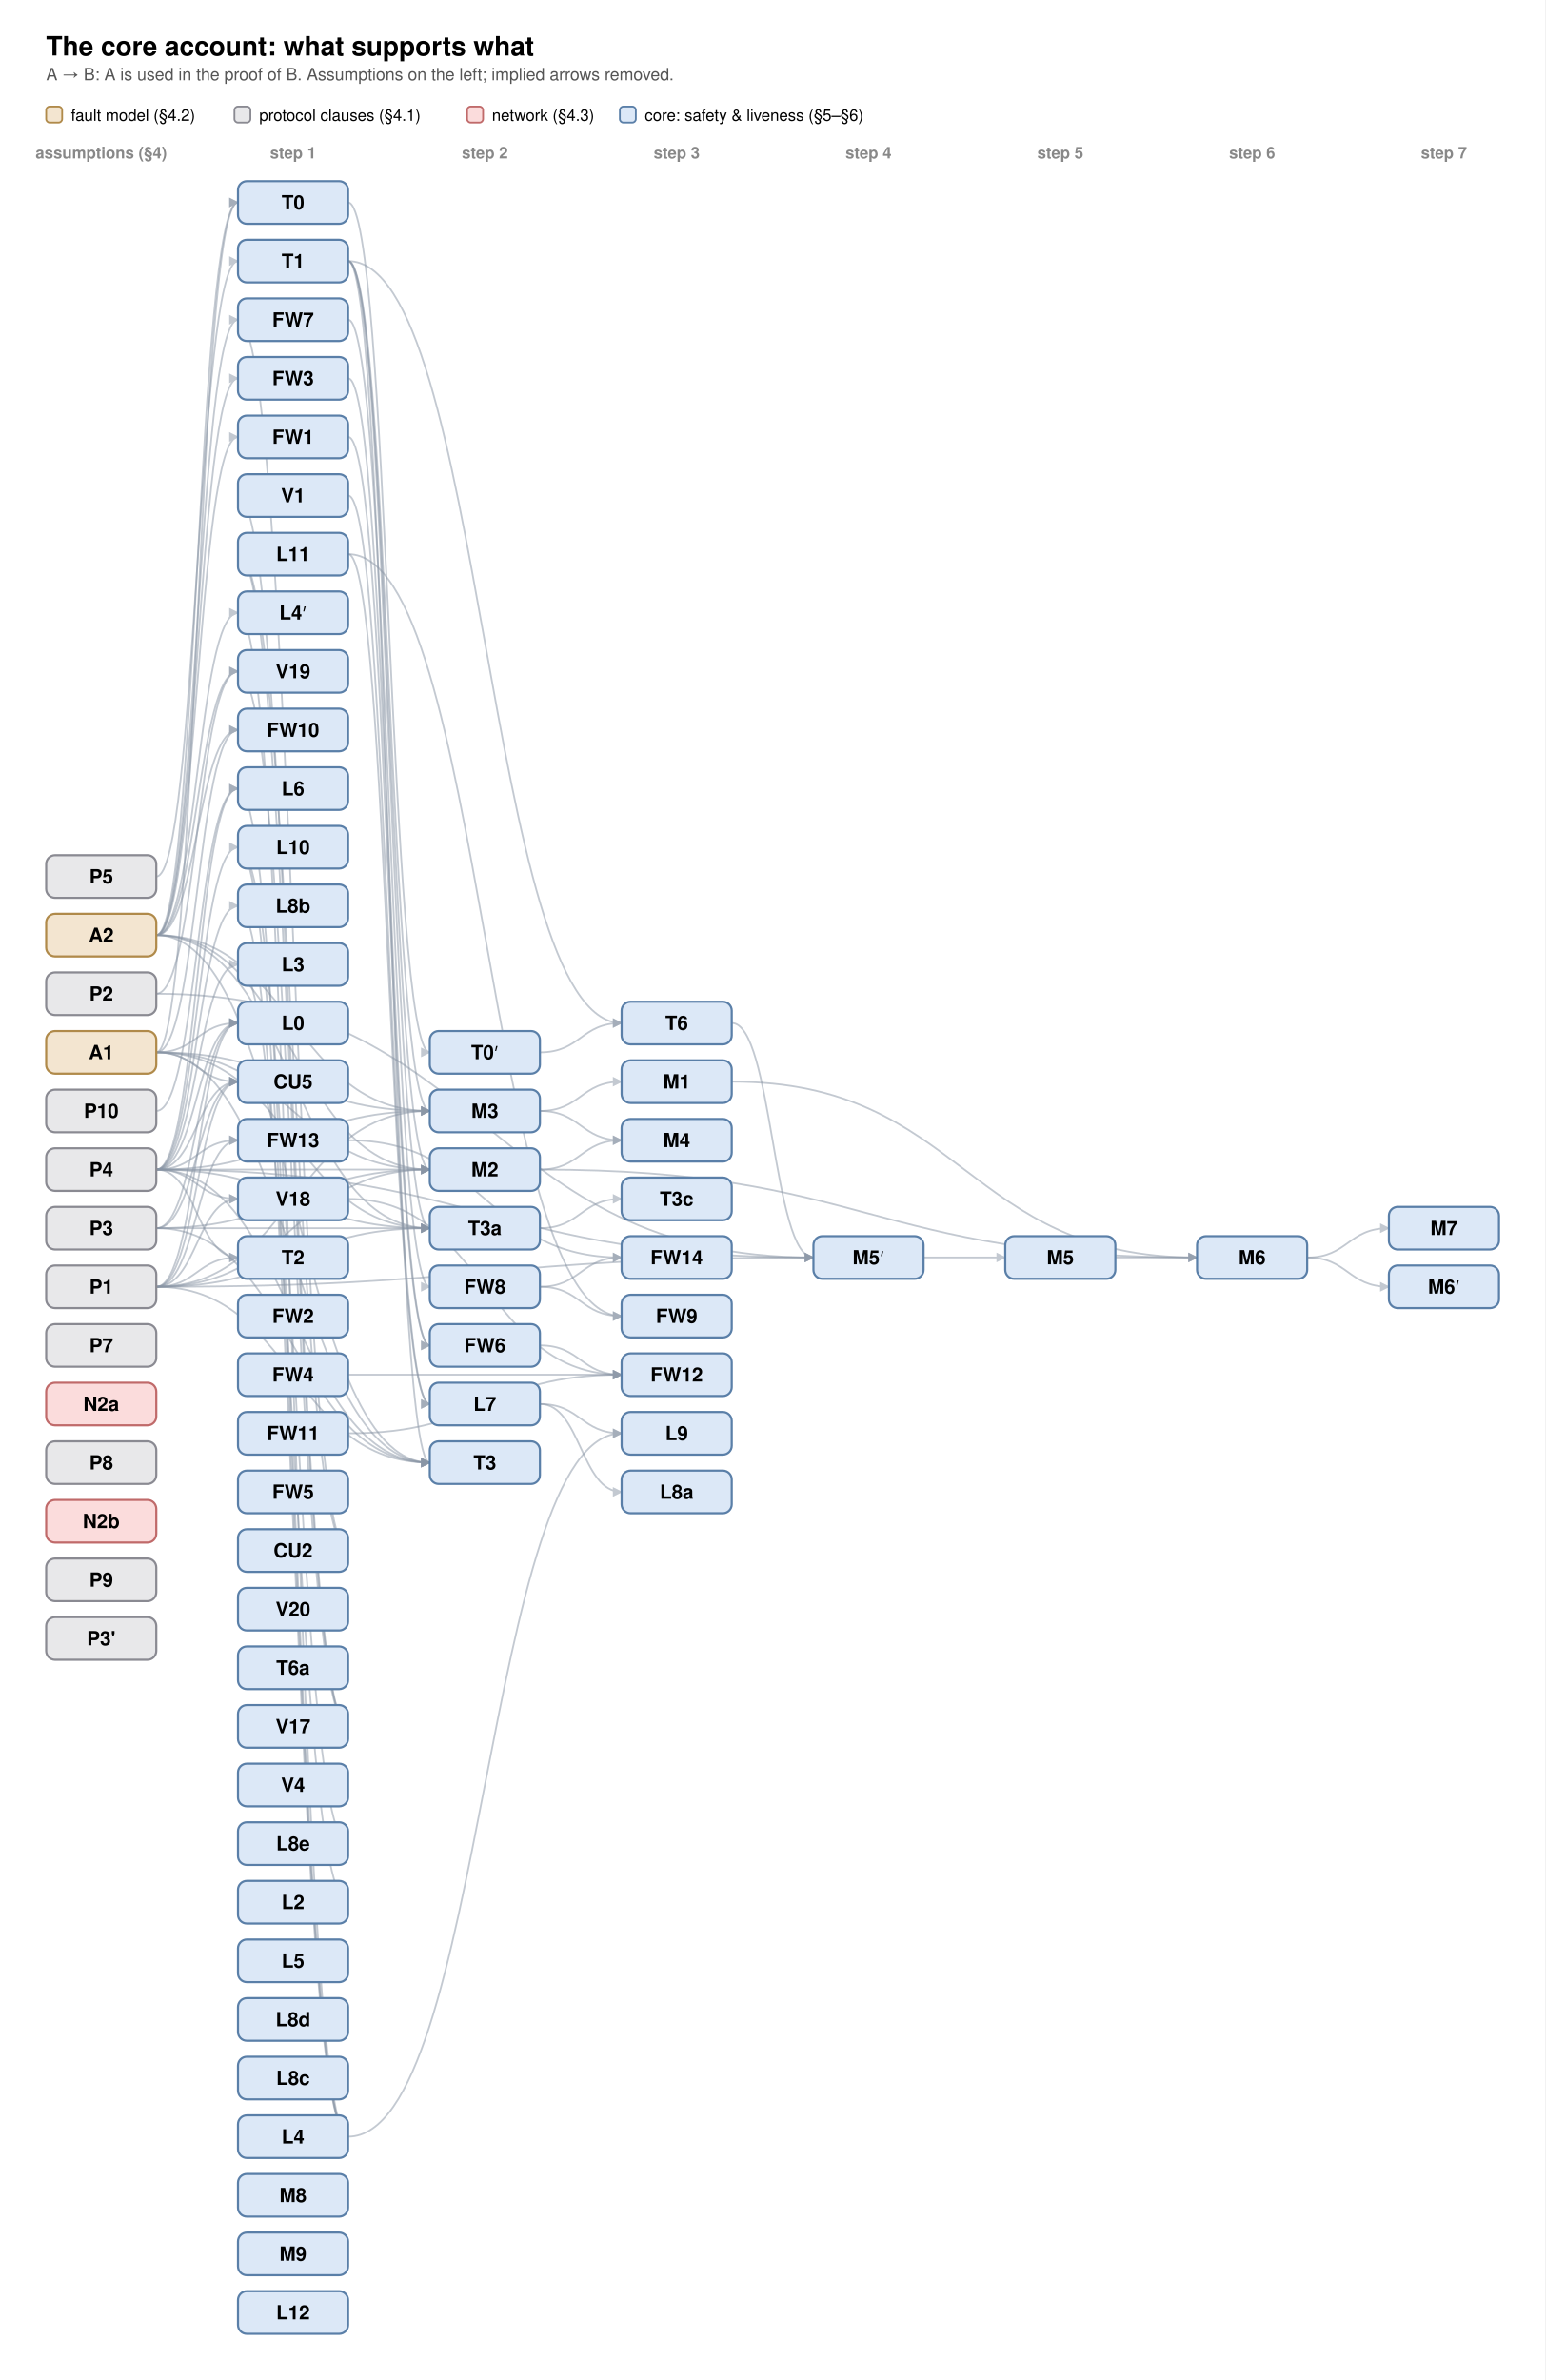
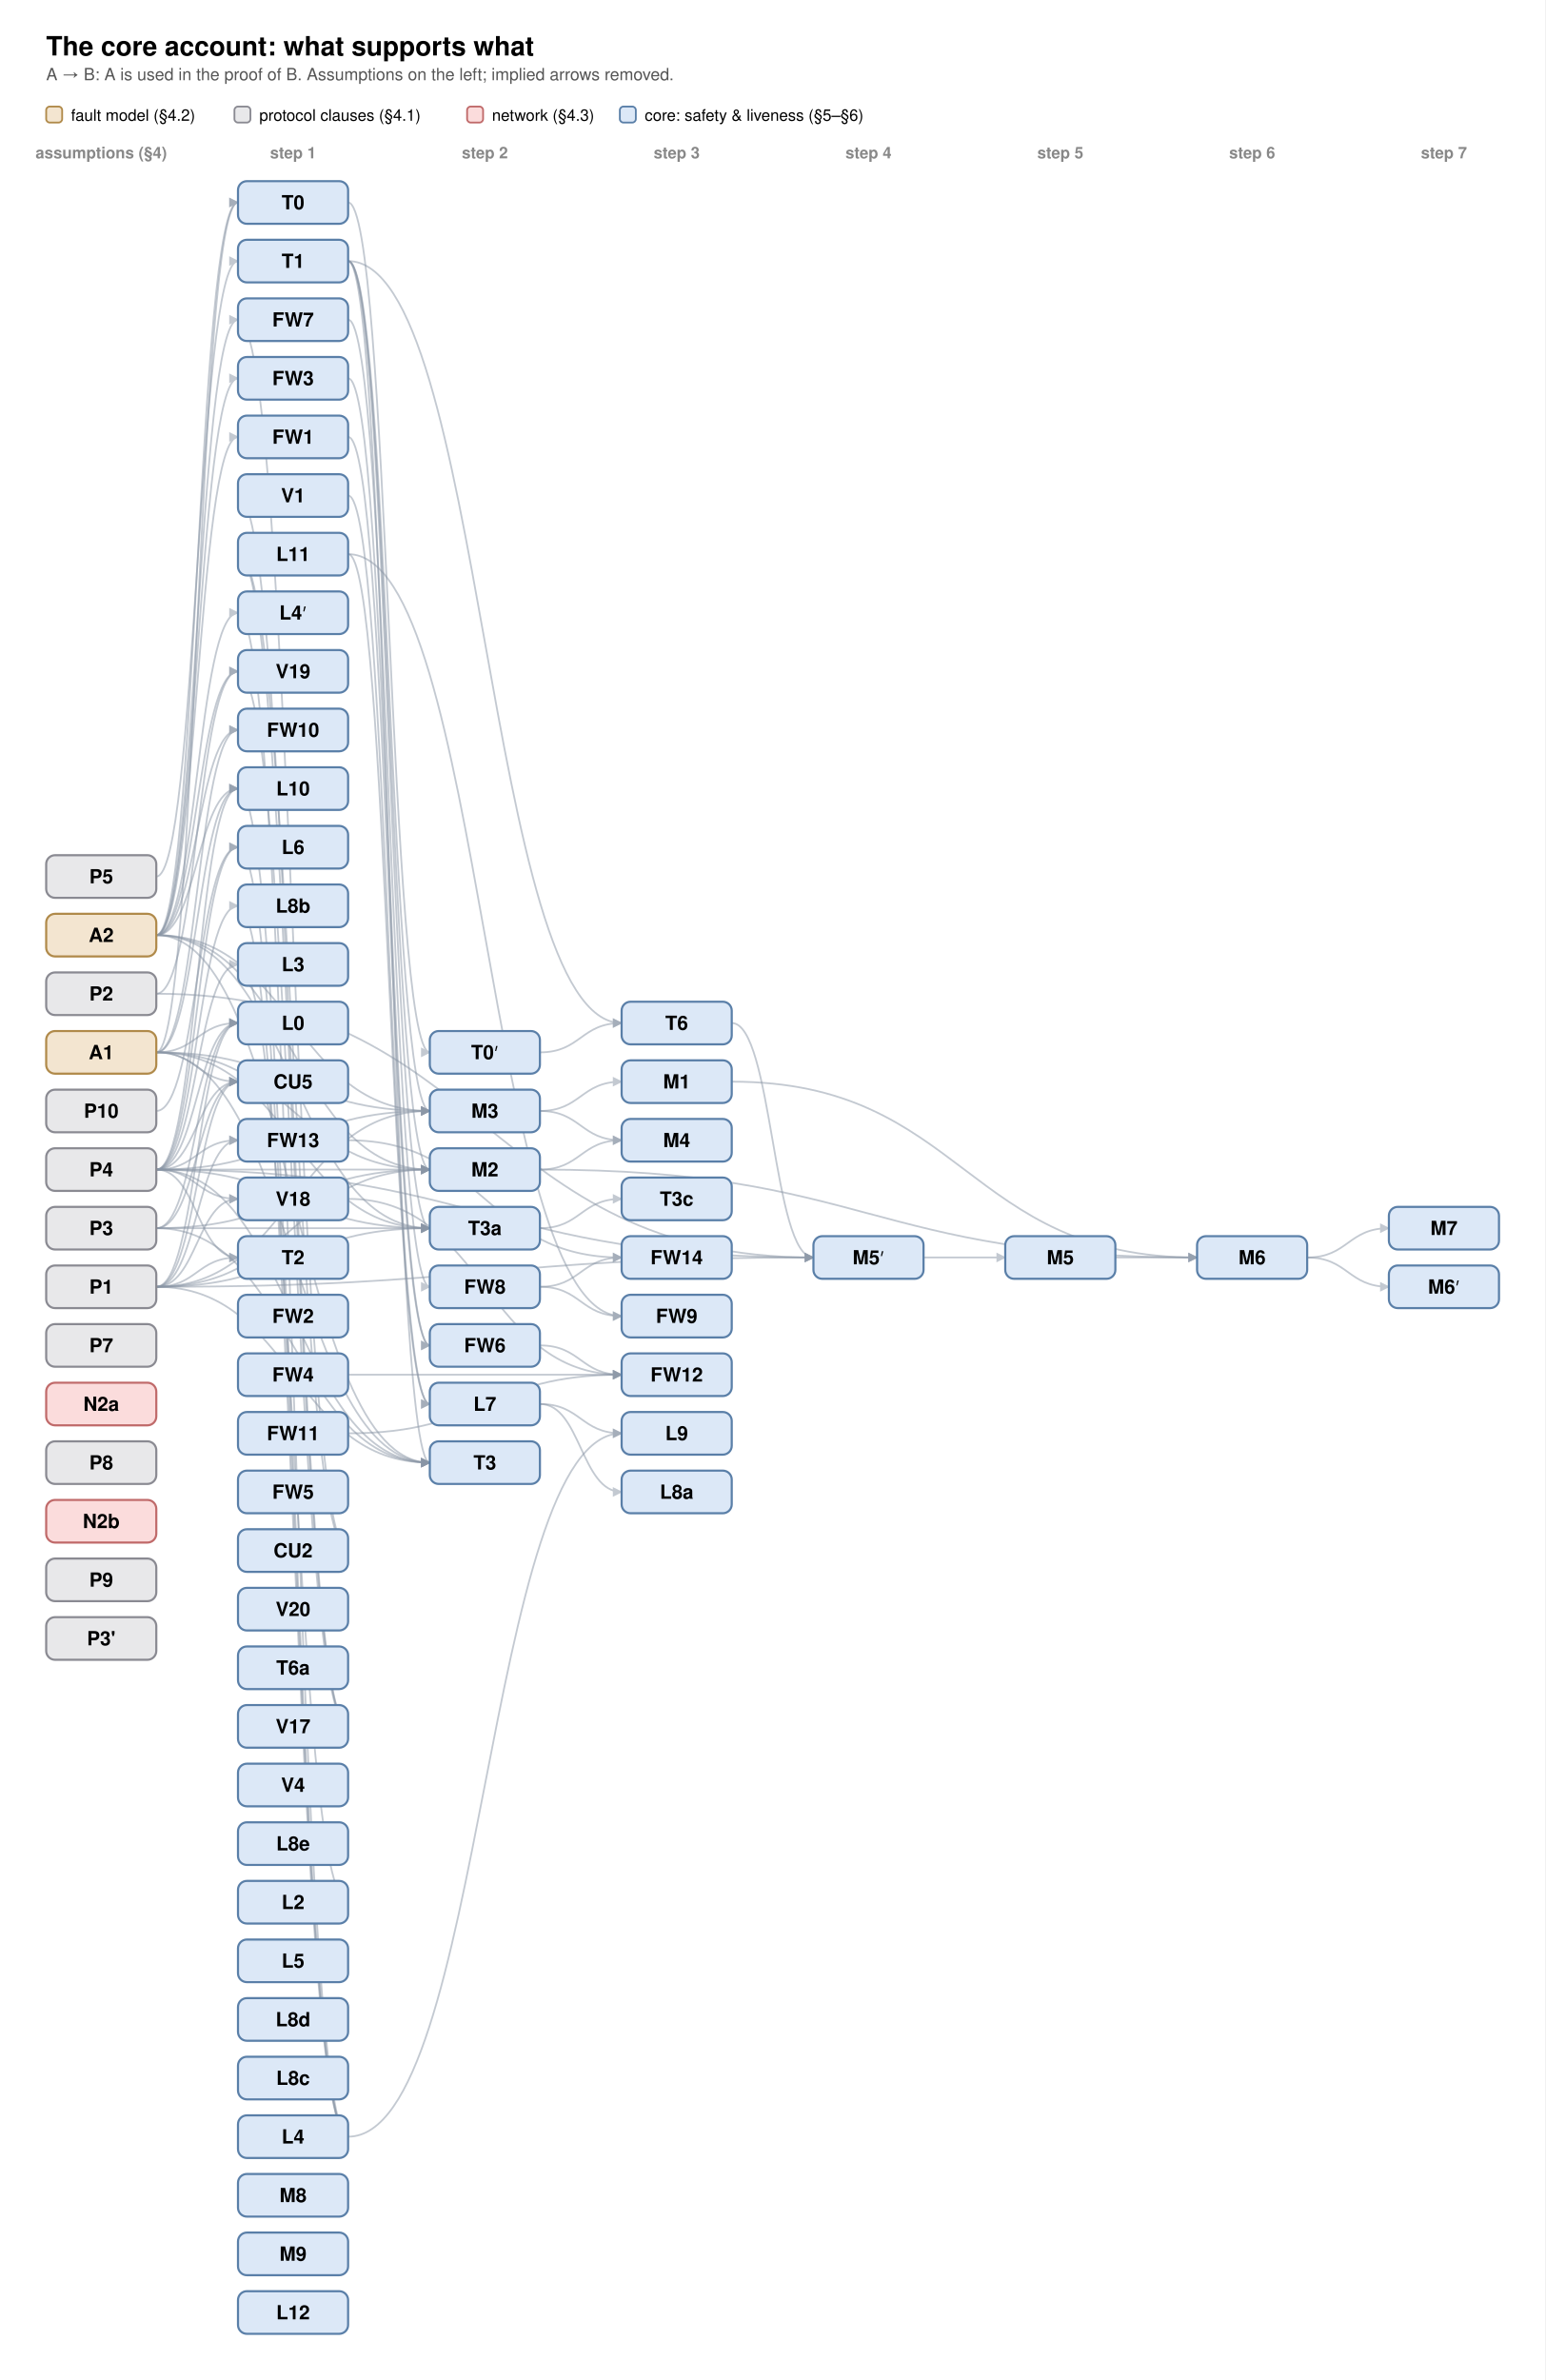
<svg xmlns="http://www.w3.org/2000/svg" width="870" height="1340" viewBox="0 0 870 1340" font-family="Helvetica,Arial,sans-serif">
  <style>text{dominant-baseline:middle}.lbl{font-size:11px;font-weight:700}.nm{font-size:8.5px;fill:#444}.ttl{font-size:15px;font-weight:700}.sub{font-size:9.5px;fill:#555}.key{font-size:9px}.col{font-size:9px;fill:#888;font-weight:700}</style>
  <rect width="870" height="1340" fill="#fff" />
  <defs>
    <marker id="a" viewBox="0 0 10 10" refX="9" refY="5" markerWidth="5.5" markerHeight="5.5" orient="auto-start-reverse">
      <path d="M0,0 L10,5 L0,10 z" fill="#8894a4" />
    </marker>
  </defs>
  <text class="ttl" x="26" y="26">The core account: what supports what</text>
  <text class="sub" x="26" y="42">A → B: A is used in the proof of B. Assumptions on the left; implied arrows removed.</text>
  <rect x="26" y="60" width="9" height="9" rx="2" fill="#f3e5d0" stroke="#b08a4a" />
  <text class="key" x="40" y="65">fault model (§4.2)</text>
  <rect x="132.0" y="60" width="9" height="9" rx="2" fill="#e8e8ea" stroke="#8a8a92" />
  <text class="key" x="146.0" y="65">protocol clauses (§4.1)</text>
  <rect x="263.0" y="60" width="9" height="9" rx="2" fill="#fbdcdc" stroke="#c06a6a" />
  <text class="key" x="277.0" y="65">network (§4.3)</text>
  <rect x="349.0" y="60" width="9" height="9" rx="2" fill="#dce8f7" stroke="#5a7fa8" />
  <text class="key" x="363.0" y="65">core: safety &amp; liveness (§5–§6)</text>
  <text class="col" x="57.0" y="86" text-anchor="middle">assumptions (§4)</text>
  <text class="col" x="165.0" y="86" text-anchor="middle">step 1</text>
  <text class="col" x="273.0" y="86" text-anchor="middle">step 2</text>
  <text class="col" x="381.0" y="86" text-anchor="middle">step 3</text>
  <text class="col" x="489.0" y="86" text-anchor="middle">step 4</text>
  <text class="col" x="597.0" y="86" text-anchor="middle">step 5</text>
  <text class="col" x="705.0" y="86" text-anchor="middle">step 6</text>
  <text class="col" x="813.0" y="86" text-anchor="middle">step 7</text>
  <path d="M196.0,312.0 C219.0,312.0 219.0,790.5 242.0,790.5" fill="none" stroke="#8894a4" stroke-width="1" opacity="0.5" marker-end="url(#a)" />
  <path d="M196.0,312.0 C273.0,312.0 273.0,741.0 350.0,741.0" fill="none" stroke="#8894a4" stroke-width="1" opacity="0.5" marker-end="url(#a)" />
  <path d="M412.0,576.0 C435.0,576.0 435.0,708.0 458.0,708.0" fill="none" stroke="#8894a4" stroke-width="1" opacity="0.5" marker-end="url(#a)" />
  <path d="M196.0,972.0 C165.0,972.0 165.0,378.0 134.0,378.0" fill="none" stroke="#8894a4" stroke-width="1" opacity="0.5" marker-end="url(#a)" />
  <path d="M196.0,972.0 C165.0,972.0 165.0,279.0 134.0,279.0" fill="none" stroke="#8894a4" stroke-width="1" opacity="0.5" marker-end="url(#a)" />
  <path d="M196.0,972.0 C165.0,972.0 165.0,312.0 134.0,312.0" fill="none" stroke="#8894a4" stroke-width="1" opacity="0.5" marker-end="url(#a)" />
  <path d="M304.0,658.5 C327.0,658.5 327.0,642.0 350.0,642.0" fill="none" stroke="#8894a4" stroke-width="1" opacity="0.5" marker-end="url(#a)" />
  <path d="M304.0,658.5 C489.0,658.5 489.0,708.0 674.0,708.0" fill="none" stroke="#8894a4" stroke-width="1" opacity="0.5" marker-end="url(#a)" />
  <path d="M304.0,790.5 C327.0,790.5 327.0,807.0 350.0,807.0" fill="none" stroke="#8894a4" stroke-width="1" opacity="0.5" marker-end="url(#a)" />
  <path d="M304.0,790.5 C327.0,790.5 327.0,840.0 350.0,840.0" fill="none" stroke="#8894a4" stroke-width="1" opacity="0.5" marker-end="url(#a)" />
  <path d="M196.0,642.0 C273.0,642.0 273.0,708.0 350.0,708.0" fill="none" stroke="#8894a4" stroke-width="1" opacity="0.5" marker-end="url(#a)" />
  <path d="M196.0,807.0 C273.0,807.0 273.0,774.0 350.0,774.0" fill="none" stroke="#8894a4" stroke-width="1" opacity="0.5" marker-end="url(#a)" />
  <path d="M88.0,691.5 C111.0,691.5 111.0,609.0 134.0,609.0" fill="none" stroke="#8894a4" stroke-width="1" opacity="0.5" marker-end="url(#a)" />
  <path d="M88.0,691.5 C165.0,691.5 165.0,691.5 242.0,691.5" fill="none" stroke="#8894a4" stroke-width="1" opacity="0.5" marker-end="url(#a)" />
  <path d="M88.0,691.5 C165.0,691.5 165.0,823.5 242.0,823.5" fill="none" stroke="#8894a4" stroke-width="1" opacity="0.5" marker-end="url(#a)" />
  <path d="M88.0,691.5 C165.0,691.5 165.0,658.5 242.0,658.5" fill="none" stroke="#8894a4" stroke-width="1" opacity="0.5" marker-end="url(#a)" />
  <path d="M88.0,691.5 C111.0,691.5 111.0,576.0 134.0,576.0" fill="none" stroke="#8894a4" stroke-width="1" opacity="0.5" marker-end="url(#a)" />
  <path d="M196.0,147.0 C219.0,147.0 219.0,625.5 242.0,625.5" fill="none" stroke="#8894a4" stroke-width="1" opacity="0.5" marker-end="url(#a)" />
  <path d="M196.0,147.0 C219.0,147.0 219.0,823.5 242.0,823.5" fill="none" stroke="#8894a4" stroke-width="1" opacity="0.5" marker-end="url(#a)" />
  <path d="M196.0,147.0 C219.0,147.0 219.0,691.5 242.0,691.5" fill="none" stroke="#8894a4" stroke-width="1" opacity="0.5" marker-end="url(#a)" />
  <path d="M196.0,147.0 C273.0,147.0 273.0,576.0 350.0,576.0" fill="none" stroke="#8894a4" stroke-width="1" opacity="0.5" marker-end="url(#a)" />
  <path d="M196.0,147.0 C219.0,147.0 219.0,658.5 242.0,658.5" fill="none" stroke="#8894a4" stroke-width="1" opacity="0.5" marker-end="url(#a)" />
-   <path d="M88.0,625.5 C111.0,625.5 111.0,444.0 134.0,444.0" fill="none" stroke="#8894a4" stroke-width="1" opacity="0.5" marker-end="url(#a)" />
+   <path d="M88.0,625.5 C111.0,625.5 111.0,477.0 134.0,477.0" fill="none" stroke="#8894a4" stroke-width="1" opacity="0.5" marker-end="url(#a)" />
  <path d="M304.0,724.5 C327.0,724.5 327.0,708.0 350.0,708.0" fill="none" stroke="#8894a4" stroke-width="1" opacity="0.5" marker-end="url(#a)" />
  <path d="M304.0,724.5 C327.0,724.5 327.0,741.0 350.0,741.0" fill="none" stroke="#8894a4" stroke-width="1" opacity="0.5" marker-end="url(#a)" />
  <path d="M88.0,724.5 C111.0,724.5 111.0,642.0 134.0,642.0" fill="none" stroke="#8894a4" stroke-width="1" opacity="0.5" marker-end="url(#a)" />
  <path d="M88.0,724.5 C165.0,724.5 165.0,625.5 242.0,625.5" fill="none" stroke="#8894a4" stroke-width="1" opacity="0.5" marker-end="url(#a)" />
  <path d="M88.0,724.5 C165.0,724.5 165.0,691.5 242.0,691.5" fill="none" stroke="#8894a4" stroke-width="1" opacity="0.5" marker-end="url(#a)" />
  <path d="M88.0,724.5 C111.0,724.5 111.0,609.0 134.0,609.0" fill="none" stroke="#8894a4" stroke-width="1" opacity="0.5" marker-end="url(#a)" />
  <path d="M88.0,724.5 C111.0,724.5 111.0,708.0 134.0,708.0" fill="none" stroke="#8894a4" stroke-width="1" opacity="0.5" marker-end="url(#a)" />
  <path d="M88.0,724.5 C165.0,724.5 165.0,823.5 242.0,823.5" fill="none" stroke="#8894a4" stroke-width="1" opacity="0.5" marker-end="url(#a)" />
  <path d="M88.0,724.5 C111.0,724.5 111.0,576.0 134.0,576.0" fill="none" stroke="#8894a4" stroke-width="1" opacity="0.5" marker-end="url(#a)" />
  <path d="M88.0,724.5 C273.0,724.5 273.0,708.0 458.0,708.0" fill="none" stroke="#8894a4" stroke-width="1" opacity="0.5" marker-end="url(#a)" />
  <path d="M88.0,724.5 C165.0,724.5 165.0,658.5 242.0,658.5" fill="none" stroke="#8894a4" stroke-width="1" opacity="0.5" marker-end="url(#a)" />
  <path d="M88.0,724.5 C111.0,724.5 111.0,675.0 134.0,675.0" fill="none" stroke="#8894a4" stroke-width="1" opacity="0.5" marker-end="url(#a)" />
  <path d="M304.0,757.5 C327.0,757.5 327.0,774.0 350.0,774.0" fill="none" stroke="#8894a4" stroke-width="1" opacity="0.5" marker-end="url(#a)" />
  <path d="M196.0,1203.0 C273.0,1203.0 273.0,807.0 350.0,807.0" fill="none" stroke="#8894a4" stroke-width="1" opacity="0.5" marker-end="url(#a)" />
  <path d="M196.0,1203.0 C165.0,1203.0 165.0,345.0 134.0,345.0" fill="none" stroke="#8894a4" stroke-width="1" opacity="0.5" marker-end="url(#a)" />
  <path d="M196.0,1203.0 C165.0,1203.0 165.0,510.0 134.0,510.0" fill="none" stroke="#8894a4" stroke-width="1" opacity="0.5" marker-end="url(#a)" />
+   <path d="M196.0,1203.0 C165.0,1203.0 165.0,477.0 134.0,477.0" fill="none" stroke="#8894a4" stroke-width="1" opacity="0.5" marker-end="url(#a)" />
  <path d="M196.0,1203.0 C165.0,1203.0 165.0,444.0 134.0,444.0" fill="none" stroke="#8894a4" stroke-width="1" opacity="0.5" marker-end="url(#a)" />
-   <path d="M196.0,1203.0 C165.0,1203.0 165.0,477.0 134.0,477.0" fill="none" stroke="#8894a4" stroke-width="1" opacity="0.5" marker-end="url(#a)" />
  <path d="M196.0,279.0 C219.0,279.0 219.0,790.5 242.0,790.5" fill="none" stroke="#8894a4" stroke-width="1" opacity="0.5" marker-end="url(#a)" />
  <path d="M628.0,708.0 C651.0,708.0 651.0,708.0 674.0,708.0" fill="none" stroke="#8894a4" stroke-width="1" opacity="0.5" marker-end="url(#a)" />
  <path d="M88.0,658.5 C111.0,658.5 111.0,642.0 134.0,642.0" fill="none" stroke="#8894a4" stroke-width="1" opacity="0.5" marker-end="url(#a)" />
  <path d="M88.0,658.5 C165.0,658.5 165.0,625.5 242.0,625.5" fill="none" stroke="#8894a4" stroke-width="1" opacity="0.5" marker-end="url(#a)" />
  <path d="M88.0,658.5 C165.0,658.5 165.0,691.5 242.0,691.5" fill="none" stroke="#8894a4" stroke-width="1" opacity="0.5" marker-end="url(#a)" />
  <path d="M88.0,658.5 C111.0,658.5 111.0,609.0 134.0,609.0" fill="none" stroke="#8894a4" stroke-width="1" opacity="0.5" marker-end="url(#a)" />
  <path d="M88.0,658.5 C111.0,658.5 111.0,510.0 134.0,510.0" fill="none" stroke="#8894a4" stroke-width="1" opacity="0.5" marker-end="url(#a)" />
  <path d="M88.0,658.5 C111.0,658.5 111.0,543.0 134.0,543.0" fill="none" stroke="#8894a4" stroke-width="1" opacity="0.5" marker-end="url(#a)" />
-   <path d="M88.0,658.5 C111.0,658.5 111.0,444.0 134.0,444.0" fill="none" stroke="#8894a4" stroke-width="1" opacity="0.5" marker-end="url(#a)" />
+   <path d="M88.0,658.5 C111.0,658.5 111.0,477.0 134.0,477.0" fill="none" stroke="#8894a4" stroke-width="1" opacity="0.5" marker-end="url(#a)" />
  <path d="M88.0,658.5 C111.0,658.5 111.0,708.0 134.0,708.0" fill="none" stroke="#8894a4" stroke-width="1" opacity="0.5" marker-end="url(#a)" />
  <path d="M88.0,658.5 C165.0,658.5 165.0,823.5 242.0,823.5" fill="none" stroke="#8894a4" stroke-width="1" opacity="0.5" marker-end="url(#a)" />
-   <path d="M88.0,658.5 C111.0,658.5 111.0,477.0 134.0,477.0" fill="none" stroke="#8894a4" stroke-width="1" opacity="0.5" marker-end="url(#a)" />
+   <path d="M88.0,658.5 C111.0,658.5 111.0,444.0 134.0,444.0" fill="none" stroke="#8894a4" stroke-width="1" opacity="0.5" marker-end="url(#a)" />
  <path d="M88.0,658.5 C111.0,658.5 111.0,576.0 134.0,576.0" fill="none" stroke="#8894a4" stroke-width="1" opacity="0.5" marker-end="url(#a)" />
  <path d="M88.0,658.5 C273.0,658.5 273.0,708.0 458.0,708.0" fill="none" stroke="#8894a4" stroke-width="1" opacity="0.5" marker-end="url(#a)" />
  <path d="M88.0,658.5 C165.0,658.5 165.0,658.5 242.0,658.5" fill="none" stroke="#8894a4" stroke-width="1" opacity="0.5" marker-end="url(#a)" />
  <path d="M88.0,658.5 C111.0,658.5 111.0,675.0 134.0,675.0" fill="none" stroke="#8894a4" stroke-width="1" opacity="0.5" marker-end="url(#a)" />
  <path d="M88.0,526.5 C111.0,526.5 111.0,114.0 134.0,114.0" fill="none" stroke="#8894a4" stroke-width="1" opacity="0.5" marker-end="url(#a)" />
  <path d="M88.0,526.5 C165.0,526.5 165.0,625.5 242.0,625.5" fill="none" stroke="#8894a4" stroke-width="1" opacity="0.5" marker-end="url(#a)" />
  <path d="M88.0,526.5 C165.0,526.5 165.0,691.5 242.0,691.5" fill="none" stroke="#8894a4" stroke-width="1" opacity="0.5" marker-end="url(#a)" />
  <path d="M88.0,526.5 C111.0,526.5 111.0,411.0 134.0,411.0" fill="none" stroke="#8894a4" stroke-width="1" opacity="0.5" marker-end="url(#a)" />
  <path d="M88.0,526.5 C111.0,526.5 111.0,345.0 134.0,345.0" fill="none" stroke="#8894a4" stroke-width="1" opacity="0.5" marker-end="url(#a)" />
  <path d="M88.0,526.5 C111.0,526.5 111.0,378.0 134.0,378.0" fill="none" stroke="#8894a4" stroke-width="1" opacity="0.5" marker-end="url(#a)" />
  <path d="M88.0,526.5 C111.0,526.5 111.0,246.0 134.0,246.0" fill="none" stroke="#8894a4" stroke-width="1" opacity="0.5" marker-end="url(#a)" />
  <path d="M88.0,526.5 C165.0,526.5 165.0,823.5 242.0,823.5" fill="none" stroke="#8894a4" stroke-width="1" opacity="0.5" marker-end="url(#a)" />
+   <path d="M88.0,526.5 C111.0,526.5 111.0,444.0 134.0,444.0" fill="none" stroke="#8894a4" stroke-width="1" opacity="0.5" marker-end="url(#a)" />
  <path d="M88.0,526.5 C111.0,526.5 111.0,180.0 134.0,180.0" fill="none" stroke="#8894a4" stroke-width="1" opacity="0.5" marker-end="url(#a)" />
  <path d="M88.0,526.5 C165.0,526.5 165.0,658.5 242.0,658.5" fill="none" stroke="#8894a4" stroke-width="1" opacity="0.5" marker-end="url(#a)" />
  <path d="M88.0,526.5 C111.0,526.5 111.0,213.0 134.0,213.0" fill="none" stroke="#8894a4" stroke-width="1" opacity="0.5" marker-end="url(#a)" />
  <path d="M304.0,625.5 C327.0,625.5 327.0,609.0 350.0,609.0" fill="none" stroke="#8894a4" stroke-width="1" opacity="0.5" marker-end="url(#a)" />
  <path d="M304.0,625.5 C327.0,625.5 327.0,642.0 350.0,642.0" fill="none" stroke="#8894a4" stroke-width="1" opacity="0.5" marker-end="url(#a)" />
  <path d="M304.0,592.5 C327.0,592.5 327.0,576.0 350.0,576.0" fill="none" stroke="#8894a4" stroke-width="1" opacity="0.5" marker-end="url(#a)" />
  <path d="M196.0,1071.0 C165.0,1071.0 165.0,543.0 134.0,543.0" fill="none" stroke="#8894a4" stroke-width="1" opacity="0.5" marker-end="url(#a)" />
  <path d="M196.0,774.0 C273.0,774.0 273.0,774.0 350.0,774.0" fill="none" stroke="#8894a4" stroke-width="1" opacity="0.5" marker-end="url(#a)" />
-   <path d="M196.0,1038.0 C165.0,1038.0 165.0,477.0 134.0,477.0" fill="none" stroke="#8894a4" stroke-width="1" opacity="0.5" marker-end="url(#a)" />
  <path d="M88.0,559.5 C111.0,559.5 111.0,378.0 134.0,378.0" fill="none" stroke="#8894a4" stroke-width="1" opacity="0.5" marker-end="url(#a)" />
  <path d="M88.0,559.5 C273.0,559.5 273.0,708.0 458.0,708.0" fill="none" stroke="#8894a4" stroke-width="1" opacity="0.5" marker-end="url(#a)" />
  <path d="M196.0,873.0 C165.0,873.0 165.0,180.0 134.0,180.0" fill="none" stroke="#8894a4" stroke-width="1" opacity="0.5" marker-end="url(#a)" />
  <path d="M196.0,873.0 C165.0,873.0 165.0,312.0 134.0,312.0" fill="none" stroke="#8894a4" stroke-width="1" opacity="0.5" marker-end="url(#a)" />
  <path d="M196.0,675.0 C273.0,675.0 273.0,774.0 350.0,774.0" fill="none" stroke="#8894a4" stroke-width="1" opacity="0.5" marker-end="url(#a)" />
  <path d="M196.0,213.0 C219.0,213.0 219.0,757.5 242.0,757.5" fill="none" stroke="#8894a4" stroke-width="1" opacity="0.5" marker-end="url(#a)" />
  <path d="M196.0,114.0 C219.0,114.0 219.0,592.5 242.0,592.5" fill="none" stroke="#8894a4" stroke-width="1" opacity="0.5" marker-end="url(#a)" />
  <path d="M736.0,708.0 C759.0,708.0 759.0,691.5 782.0,691.5" fill="none" stroke="#8894a4" stroke-width="1" opacity="0.5" marker-end="url(#a)" />
  <path d="M736.0,708.0 C759.0,708.0 759.0,724.5 782.0,724.5" fill="none" stroke="#8894a4" stroke-width="1" opacity="0.5" marker-end="url(#a)" />
  <path d="M88.0,592.5 C111.0,592.5 111.0,114.0 134.0,114.0" fill="none" stroke="#8894a4" stroke-width="1" opacity="0.5" marker-end="url(#a)" />
  <path d="M88.0,592.5 C165.0,592.5 165.0,625.5 242.0,625.5" fill="none" stroke="#8894a4" stroke-width="1" opacity="0.5" marker-end="url(#a)" />
  <path d="M88.0,592.5 C111.0,592.5 111.0,609.0 134.0,609.0" fill="none" stroke="#8894a4" stroke-width="1" opacity="0.5" marker-end="url(#a)" />
  <path d="M88.0,592.5 C111.0,592.5 111.0,411.0 134.0,411.0" fill="none" stroke="#8894a4" stroke-width="1" opacity="0.5" marker-end="url(#a)" />
  <path d="M88.0,592.5 C165.0,592.5 165.0,691.5 242.0,691.5" fill="none" stroke="#8894a4" stroke-width="1" opacity="0.5" marker-end="url(#a)" />
  <path d="M88.0,592.5 C165.0,592.5 165.0,823.5 242.0,823.5" fill="none" stroke="#8894a4" stroke-width="1" opacity="0.5" marker-end="url(#a)" />
+   <path d="M88.0,592.5 C111.0,592.5 111.0,444.0 134.0,444.0" fill="none" stroke="#8894a4" stroke-width="1" opacity="0.5" marker-end="url(#a)" />
  <path d="M88.0,592.5 C165.0,592.5 165.0,658.5 242.0,658.5" fill="none" stroke="#8894a4" stroke-width="1" opacity="0.5" marker-end="url(#a)" />
  <path d="M88.0,592.5 C111.0,592.5 111.0,576.0 134.0,576.0" fill="none" stroke="#8894a4" stroke-width="1" opacity="0.5" marker-end="url(#a)" />
  <path d="M196.0,246.0 C219.0,246.0 219.0,757.5 242.0,757.5" fill="none" stroke="#8894a4" stroke-width="1" opacity="0.5" marker-end="url(#a)" />
  <path d="M520.0,708.0 C543.0,708.0 543.0,708.0 566.0,708.0" fill="none" stroke="#8894a4" stroke-width="1" opacity="0.5" marker-end="url(#a)" />
  <path d="M412.0,609.0 C543.0,609.0 543.0,708.0 674.0,708.0" fill="none" stroke="#8894a4" stroke-width="1" opacity="0.5" marker-end="url(#a)" />
  <path d="M304.0,691.5 C327.0,691.5 327.0,675.0 350.0,675.0" fill="none" stroke="#8894a4" stroke-width="1" opacity="0.5" marker-end="url(#a)" />
  <path d="M88.0,493.5 C111.0,493.5 111.0,147.0 134.0,147.0" fill="none" stroke="#8894a4" stroke-width="1" opacity="0.5" marker-end="url(#a)" />
  <path d="M196.0,180.0 C219.0,180.0 219.0,724.5 242.0,724.5" fill="none" stroke="#8894a4" stroke-width="1" opacity="0.5" marker-end="url(#a)" />
  <g>
    <rect x="26.0" y="481.5" width="62" height="24" rx="5" fill="#e8e8ea" stroke="#8a8a92" stroke-width="1.2" />
    <text class="lbl" x="57.0" y="493.5" text-anchor="middle">P5</text>
  </g>
  <g>
    <rect x="26.0" y="514.5" width="62" height="24" rx="5" fill="#f3e5d0" stroke="#b08a4a" stroke-width="1.2" />
    <text class="lbl" x="57.0" y="526.5" text-anchor="middle">A2</text>
  </g>
  <g>
    <rect x="26.0" y="547.5" width="62" height="24" rx="5" fill="#e8e8ea" stroke="#8a8a92" stroke-width="1.2" />
    <text class="lbl" x="57.0" y="559.5" text-anchor="middle">P2</text>
  </g>
  <g>
    <rect x="26.0" y="580.5" width="62" height="24" rx="5" fill="#f3e5d0" stroke="#b08a4a" stroke-width="1.2" />
    <text class="lbl" x="57.0" y="592.5" text-anchor="middle">A1</text>
  </g>
  <g>
    <rect x="26.0" y="613.5" width="62" height="24" rx="5" fill="#e8e8ea" stroke="#8a8a92" stroke-width="1.2" />
    <text class="lbl" x="57.0" y="625.5" text-anchor="middle">P10</text>
  </g>
  <g>
    <rect x="26.0" y="646.5" width="62" height="24" rx="5" fill="#e8e8ea" stroke="#8a8a92" stroke-width="1.2" />
    <text class="lbl" x="57.0" y="658.5" text-anchor="middle">P4</text>
  </g>
  <g>
    <rect x="26.0" y="679.5" width="62" height="24" rx="5" fill="#e8e8ea" stroke="#8a8a92" stroke-width="1.2" />
    <text class="lbl" x="57.0" y="691.5" text-anchor="middle">P3</text>
  </g>
  <g>
    <rect x="26.0" y="712.5" width="62" height="24" rx="5" fill="#e8e8ea" stroke="#8a8a92" stroke-width="1.2" />
    <text class="lbl" x="57.0" y="724.5" text-anchor="middle">P1</text>
  </g>
  <g>
    <rect x="26.0" y="745.5" width="62" height="24" rx="5" fill="#e8e8ea" stroke="#8a8a92" stroke-width="1.2" />
    <text class="lbl" x="57.0" y="757.5" text-anchor="middle">P7</text>
  </g>
  <g>
    <rect x="26.0" y="778.5" width="62" height="24" rx="5" fill="#fbdcdc" stroke="#c06a6a" stroke-width="1.2" />
    <text class="lbl" x="57.0" y="790.5" text-anchor="middle">N2a</text>
  </g>
  <g>
    <rect x="26.0" y="811.5" width="62" height="24" rx="5" fill="#e8e8ea" stroke="#8a8a92" stroke-width="1.2" />
    <text class="lbl" x="57.0" y="823.5" text-anchor="middle">P8</text>
  </g>
  <g>
    <rect x="26.0" y="844.5" width="62" height="24" rx="5" fill="#fbdcdc" stroke="#c06a6a" stroke-width="1.2" />
    <text class="lbl" x="57.0" y="856.5" text-anchor="middle">N2b</text>
  </g>
  <g>
    <rect x="26.0" y="877.5" width="62" height="24" rx="5" fill="#e8e8ea" stroke="#8a8a92" stroke-width="1.2" />
    <text class="lbl" x="57.0" y="889.5" text-anchor="middle">P9</text>
  </g>
  <g>
    <rect x="26.0" y="910.5" width="62" height="24" rx="5" fill="#e8e8ea" stroke="#8a8a92" stroke-width="1.2" />
    <text class="lbl" x="57.0" y="922.5" text-anchor="middle">P3'</text>
  </g>
  <g>
    <rect x="134.0" y="102.0" width="62" height="24" rx="5" fill="#dce8f7" stroke="#5a7fa8" stroke-width="1.2" />
    <text class="lbl" x="165.0" y="114.0" text-anchor="middle">T0</text>
  </g>
  <g>
    <rect x="134.0" y="135.0" width="62" height="24" rx="5" fill="#dce8f7" stroke="#5a7fa8" stroke-width="1.2" />
    <text class="lbl" x="165.0" y="147.0" text-anchor="middle">T1</text>
  </g>
  <g>
    <rect x="134.0" y="168.0" width="62" height="24" rx="5" fill="#dce8f7" stroke="#5a7fa8" stroke-width="1.2" />
    <text class="lbl" x="165.0" y="180.0" text-anchor="middle">FW7</text>
  </g>
  <g>
    <rect x="134.0" y="201.0" width="62" height="24" rx="5" fill="#dce8f7" stroke="#5a7fa8" stroke-width="1.2" />
    <text class="lbl" x="165.0" y="213.0" text-anchor="middle">FW3</text>
  </g>
  <g>
    <rect x="134.0" y="234.0" width="62" height="24" rx="5" fill="#dce8f7" stroke="#5a7fa8" stroke-width="1.2" />
    <text class="lbl" x="165.0" y="246.0" text-anchor="middle">FW1</text>
  </g>
  <g>
    <rect x="134.0" y="267.0" width="62" height="24" rx="5" fill="#dce8f7" stroke="#5a7fa8" stroke-width="1.2" />
    <text class="lbl" x="165.0" y="279.0" text-anchor="middle">V1</text>
  </g>
  <g>
    <rect x="134.0" y="300.0" width="62" height="24" rx="5" fill="#dce8f7" stroke="#5a7fa8" stroke-width="1.2" />
    <text class="lbl" x="165.0" y="312.0" text-anchor="middle">L11</text>
  </g>
  <g>
    <rect x="134.0" y="333.0" width="62" height="24" rx="5" fill="#dce8f7" stroke="#5a7fa8" stroke-width="1.2" />
    <text class="lbl" x="165.0" y="345.0" text-anchor="middle">L4′</text>
  </g>
  <g>
    <rect x="134.0" y="366.0" width="62" height="24" rx="5" fill="#dce8f7" stroke="#5a7fa8" stroke-width="1.2" />
    <text class="lbl" x="165.0" y="378.0" text-anchor="middle">V19</text>
  </g>
  <g>
    <rect x="134.0" y="399.0" width="62" height="24" rx="5" fill="#dce8f7" stroke="#5a7fa8" stroke-width="1.2" />
    <text class="lbl" x="165.0" y="411.0" text-anchor="middle">FW10</text>
  </g>
  <g>
    <rect x="134.0" y="432.0" width="62" height="24" rx="5" fill="#dce8f7" stroke="#5a7fa8" stroke-width="1.2" />
-     <text class="lbl" x="165.0" y="444.0" text-anchor="middle">L6</text>
+     <text class="lbl" x="165.0" y="444.0" text-anchor="middle">L10</text>
  </g>
  <g>
    <rect x="134.0" y="465.0" width="62" height="24" rx="5" fill="#dce8f7" stroke="#5a7fa8" stroke-width="1.2" />
-     <text class="lbl" x="165.0" y="477.0" text-anchor="middle">L10</text>
+     <text class="lbl" x="165.0" y="477.0" text-anchor="middle">L6</text>
  </g>
  <g>
    <rect x="134.0" y="498.0" width="62" height="24" rx="5" fill="#dce8f7" stroke="#5a7fa8" stroke-width="1.2" />
    <text class="lbl" x="165.0" y="510.0" text-anchor="middle">L8b</text>
  </g>
  <g>
    <rect x="134.0" y="531.0" width="62" height="24" rx="5" fill="#dce8f7" stroke="#5a7fa8" stroke-width="1.2" />
    <text class="lbl" x="165.0" y="543.0" text-anchor="middle">L3</text>
  </g>
  <g>
    <rect x="134.0" y="564.0" width="62" height="24" rx="5" fill="#dce8f7" stroke="#5a7fa8" stroke-width="1.2" />
    <text class="lbl" x="165.0" y="576.0" text-anchor="middle">L0</text>
  </g>
  <g>
    <rect x="134.0" y="597.0" width="62" height="24" rx="5" fill="#dce8f7" stroke="#5a7fa8" stroke-width="1.2" />
    <text class="lbl" x="165.0" y="609.0" text-anchor="middle">CU5</text>
  </g>
  <g>
    <rect x="134.0" y="630.0" width="62" height="24" rx="5" fill="#dce8f7" stroke="#5a7fa8" stroke-width="1.2" />
    <text class="lbl" x="165.0" y="642.0" text-anchor="middle">FW13</text>
  </g>
  <g>
    <rect x="134.0" y="663.0" width="62" height="24" rx="5" fill="#dce8f7" stroke="#5a7fa8" stroke-width="1.2" />
    <text class="lbl" x="165.0" y="675.0" text-anchor="middle">V18</text>
  </g>
  <g>
    <rect x="134.0" y="696.0" width="62" height="24" rx="5" fill="#dce8f7" stroke="#5a7fa8" stroke-width="1.2" />
    <text class="lbl" x="165.0" y="708.0" text-anchor="middle">T2</text>
  </g>
  <g>
    <rect x="134.0" y="729.0" width="62" height="24" rx="5" fill="#dce8f7" stroke="#5a7fa8" stroke-width="1.2" />
    <text class="lbl" x="165.0" y="741.0" text-anchor="middle">FW2</text>
  </g>
  <g>
    <rect x="134.0" y="762.0" width="62" height="24" rx="5" fill="#dce8f7" stroke="#5a7fa8" stroke-width="1.2" />
    <text class="lbl" x="165.0" y="774.0" text-anchor="middle">FW4</text>
  </g>
  <g>
    <rect x="134.0" y="795.0" width="62" height="24" rx="5" fill="#dce8f7" stroke="#5a7fa8" stroke-width="1.2" />
    <text class="lbl" x="165.0" y="807.0" text-anchor="middle">FW11</text>
  </g>
  <g>
    <rect x="134.0" y="828.0" width="62" height="24" rx="5" fill="#dce8f7" stroke="#5a7fa8" stroke-width="1.2" />
    <text class="lbl" x="165.0" y="840.0" text-anchor="middle">FW5</text>
  </g>
  <g>
    <rect x="134.0" y="861.0" width="62" height="24" rx="5" fill="#dce8f7" stroke="#5a7fa8" stroke-width="1.2" />
    <text class="lbl" x="165.0" y="873.0" text-anchor="middle">CU2</text>
  </g>
  <g>
    <rect x="134.0" y="894.0" width="62" height="24" rx="5" fill="#dce8f7" stroke="#5a7fa8" stroke-width="1.2" />
    <text class="lbl" x="165.0" y="906.0" text-anchor="middle">V20</text>
  </g>
  <g>
    <rect x="134.0" y="927.0" width="62" height="24" rx="5" fill="#dce8f7" stroke="#5a7fa8" stroke-width="1.2" />
    <text class="lbl" x="165.0" y="939.0" text-anchor="middle">T6a</text>
  </g>
  <g>
    <rect x="134.0" y="960.0" width="62" height="24" rx="5" fill="#dce8f7" stroke="#5a7fa8" stroke-width="1.2" />
    <text class="lbl" x="165.0" y="972.0" text-anchor="middle">V17</text>
  </g>
  <g>
    <rect x="134.0" y="993.0" width="62" height="24" rx="5" fill="#dce8f7" stroke="#5a7fa8" stroke-width="1.2" />
    <text class="lbl" x="165.0" y="1005.0" text-anchor="middle">V4</text>
  </g>
  <g>
    <rect x="134.0" y="1026.0" width="62" height="24" rx="5" fill="#dce8f7" stroke="#5a7fa8" stroke-width="1.2" />
    <text class="lbl" x="165.0" y="1038.0" text-anchor="middle">L8e</text>
  </g>
  <g>
    <rect x="134.0" y="1059.0" width="62" height="24" rx="5" fill="#dce8f7" stroke="#5a7fa8" stroke-width="1.2" />
    <text class="lbl" x="165.0" y="1071.0" text-anchor="middle">L2</text>
  </g>
  <g>
    <rect x="134.0" y="1092.0" width="62" height="24" rx="5" fill="#dce8f7" stroke="#5a7fa8" stroke-width="1.2" />
    <text class="lbl" x="165.0" y="1104.0" text-anchor="middle">L5</text>
  </g>
  <g>
    <rect x="134.0" y="1125.0" width="62" height="24" rx="5" fill="#dce8f7" stroke="#5a7fa8" stroke-width="1.2" />
    <text class="lbl" x="165.0" y="1137.0" text-anchor="middle">L8d</text>
  </g>
  <g>
    <rect x="134.0" y="1158.0" width="62" height="24" rx="5" fill="#dce8f7" stroke="#5a7fa8" stroke-width="1.2" />
    <text class="lbl" x="165.0" y="1170.0" text-anchor="middle">L8c</text>
  </g>
  <g>
    <rect x="134.0" y="1191.0" width="62" height="24" rx="5" fill="#dce8f7" stroke="#5a7fa8" stroke-width="1.2" />
    <text class="lbl" x="165.0" y="1203.0" text-anchor="middle">L4</text>
  </g>
  <g>
    <rect x="134.0" y="1224.0" width="62" height="24" rx="5" fill="#dce8f7" stroke="#5a7fa8" stroke-width="1.2" />
    <text class="lbl" x="165.0" y="1236.0" text-anchor="middle">M8</text>
  </g>
  <g>
    <rect x="134.0" y="1257.0" width="62" height="24" rx="5" fill="#dce8f7" stroke="#5a7fa8" stroke-width="1.2" />
    <text class="lbl" x="165.0" y="1269.0" text-anchor="middle">M9</text>
  </g>
  <g>
    <rect x="134.0" y="1290.0" width="62" height="24" rx="5" fill="#dce8f7" stroke="#5a7fa8" stroke-width="1.2" />
    <text class="lbl" x="165.0" y="1302.0" text-anchor="middle">L12</text>
  </g>
  <g>
    <rect x="350.0" y="564.0" width="62" height="24" rx="5" fill="#dce8f7" stroke="#5a7fa8" stroke-width="1.2" />
    <text class="lbl" x="381.0" y="576.0" text-anchor="middle">T6</text>
  </g>
  <g>
    <rect x="350.0" y="597.0" width="62" height="24" rx="5" fill="#dce8f7" stroke="#5a7fa8" stroke-width="1.2" />
    <text class="lbl" x="381.0" y="609.0" text-anchor="middle">M1</text>
  </g>
  <g>
    <rect x="350.0" y="630.0" width="62" height="24" rx="5" fill="#dce8f7" stroke="#5a7fa8" stroke-width="1.2" />
    <text class="lbl" x="381.0" y="642.0" text-anchor="middle">M4</text>
  </g>
  <g>
    <rect x="350.0" y="663.0" width="62" height="24" rx="5" fill="#dce8f7" stroke="#5a7fa8" stroke-width="1.2" />
    <text class="lbl" x="381.0" y="675.0" text-anchor="middle">T3c</text>
  </g>
  <g>
    <rect x="350.0" y="696.0" width="62" height="24" rx="5" fill="#dce8f7" stroke="#5a7fa8" stroke-width="1.2" />
    <text class="lbl" x="381.0" y="708.0" text-anchor="middle">FW14</text>
  </g>
  <g>
    <rect x="350.0" y="729.0" width="62" height="24" rx="5" fill="#dce8f7" stroke="#5a7fa8" stroke-width="1.2" />
    <text class="lbl" x="381.0" y="741.0" text-anchor="middle">FW9</text>
  </g>
  <g>
    <rect x="350.0" y="762.0" width="62" height="24" rx="5" fill="#dce8f7" stroke="#5a7fa8" stroke-width="1.2" />
    <text class="lbl" x="381.0" y="774.0" text-anchor="middle">FW12</text>
  </g>
  <g>
    <rect x="350.0" y="795.0" width="62" height="24" rx="5" fill="#dce8f7" stroke="#5a7fa8" stroke-width="1.2" />
    <text class="lbl" x="381.0" y="807.0" text-anchor="middle">L9</text>
  </g>
  <g>
    <rect x="350.0" y="828.0" width="62" height="24" rx="5" fill="#dce8f7" stroke="#5a7fa8" stroke-width="1.2" />
    <text class="lbl" x="381.0" y="840.0" text-anchor="middle">L8a</text>
  </g>
  <g>
    <rect x="242.0" y="580.5" width="62" height="24" rx="5" fill="#dce8f7" stroke="#5a7fa8" stroke-width="1.2" />
    <text class="lbl" x="273.0" y="592.5" text-anchor="middle">T0′</text>
  </g>
  <g>
    <rect x="242.0" y="613.5" width="62" height="24" rx="5" fill="#dce8f7" stroke="#5a7fa8" stroke-width="1.2" />
    <text class="lbl" x="273.0" y="625.5" text-anchor="middle">M3</text>
  </g>
  <g>
    <rect x="242.0" y="646.5" width="62" height="24" rx="5" fill="#dce8f7" stroke="#5a7fa8" stroke-width="1.2" />
    <text class="lbl" x="273.0" y="658.5" text-anchor="middle">M2</text>
  </g>
  <g>
    <rect x="242.0" y="679.5" width="62" height="24" rx="5" fill="#dce8f7" stroke="#5a7fa8" stroke-width="1.2" />
    <text class="lbl" x="273.0" y="691.5" text-anchor="middle">T3a</text>
  </g>
  <g>
    <rect x="242.0" y="712.5" width="62" height="24" rx="5" fill="#dce8f7" stroke="#5a7fa8" stroke-width="1.2" />
    <text class="lbl" x="273.0" y="724.5" text-anchor="middle">FW8</text>
  </g>
  <g>
    <rect x="242.0" y="745.5" width="62" height="24" rx="5" fill="#dce8f7" stroke="#5a7fa8" stroke-width="1.2" />
    <text class="lbl" x="273.0" y="757.5" text-anchor="middle">FW6</text>
  </g>
  <g>
    <rect x="242.0" y="778.5" width="62" height="24" rx="5" fill="#dce8f7" stroke="#5a7fa8" stroke-width="1.2" />
    <text class="lbl" x="273.0" y="790.5" text-anchor="middle">L7</text>
  </g>
  <g>
    <rect x="242.0" y="811.5" width="62" height="24" rx="5" fill="#dce8f7" stroke="#5a7fa8" stroke-width="1.2" />
    <text class="lbl" x="273.0" y="823.5" text-anchor="middle">T3</text>
  </g>
  <g>
    <rect x="782.0" y="679.5" width="62" height="24" rx="5" fill="#dce8f7" stroke="#5a7fa8" stroke-width="1.2" />
    <text class="lbl" x="813.0" y="691.5" text-anchor="middle">M7</text>
  </g>
  <g>
    <rect x="782.0" y="712.5" width="62" height="24" rx="5" fill="#dce8f7" stroke="#5a7fa8" stroke-width="1.2" />
    <text class="lbl" x="813.0" y="724.5" text-anchor="middle">M6′</text>
  </g>
  <g>
    <rect x="674.0" y="696.0" width="62" height="24" rx="5" fill="#dce8f7" stroke="#5a7fa8" stroke-width="1.2" />
    <text class="lbl" x="705.0" y="708.0" text-anchor="middle">M6</text>
  </g>
  <g>
    <rect x="458.0" y="696.0" width="62" height="24" rx="5" fill="#dce8f7" stroke="#5a7fa8" stroke-width="1.2" />
    <text class="lbl" x="489.0" y="708.0" text-anchor="middle">M5′</text>
  </g>
  <g>
    <rect x="566.0" y="696.0" width="62" height="24" rx="5" fill="#dce8f7" stroke="#5a7fa8" stroke-width="1.2" />
    <text class="lbl" x="597.0" y="708.0" text-anchor="middle">M5</text>
  </g>
</svg>
